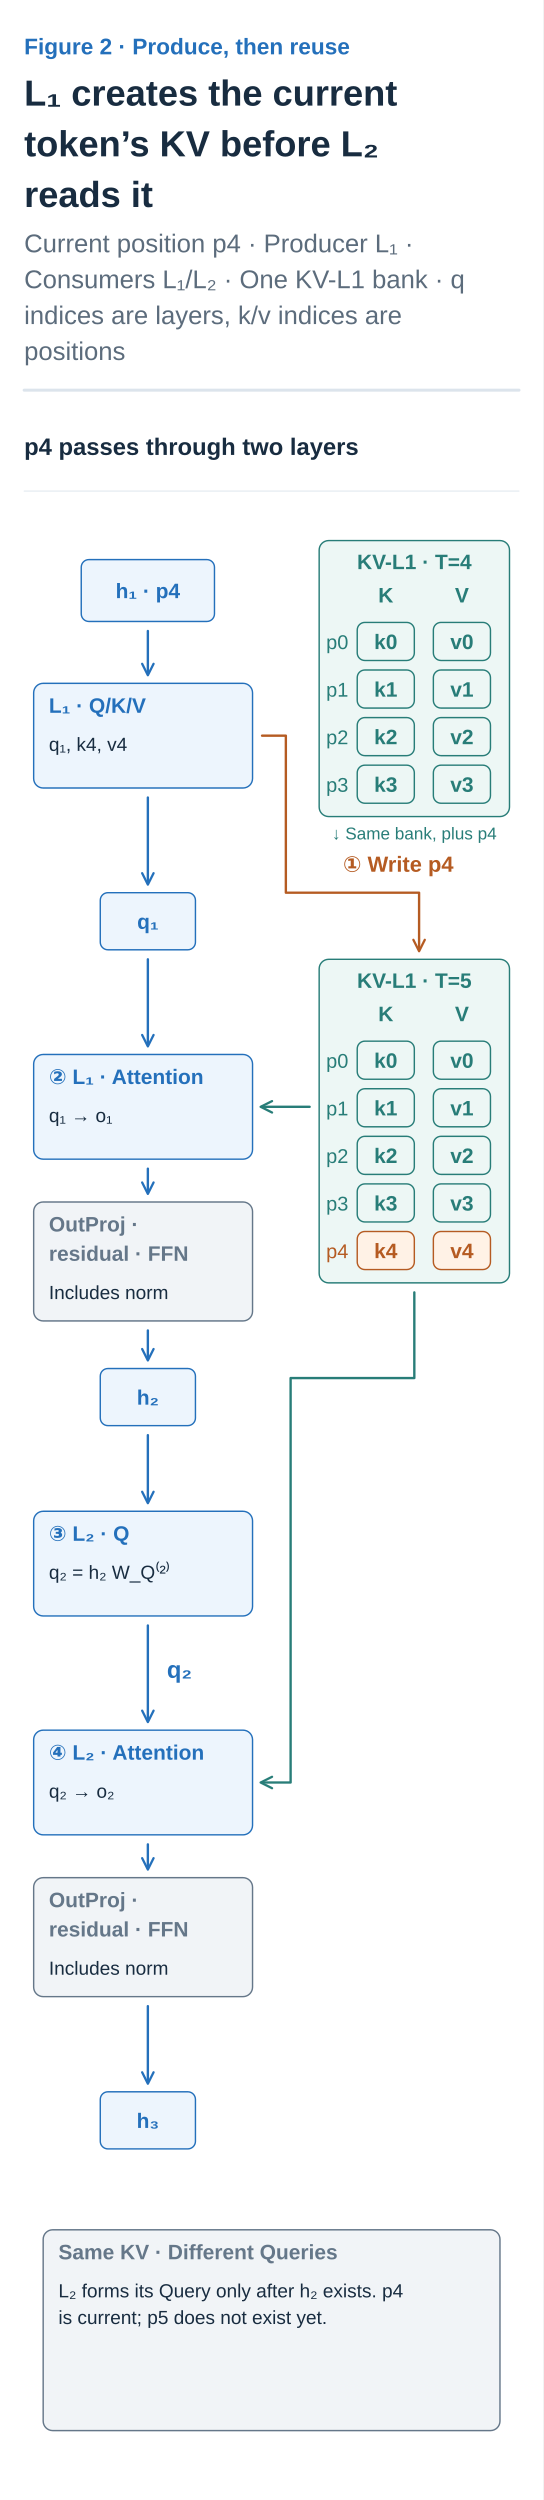
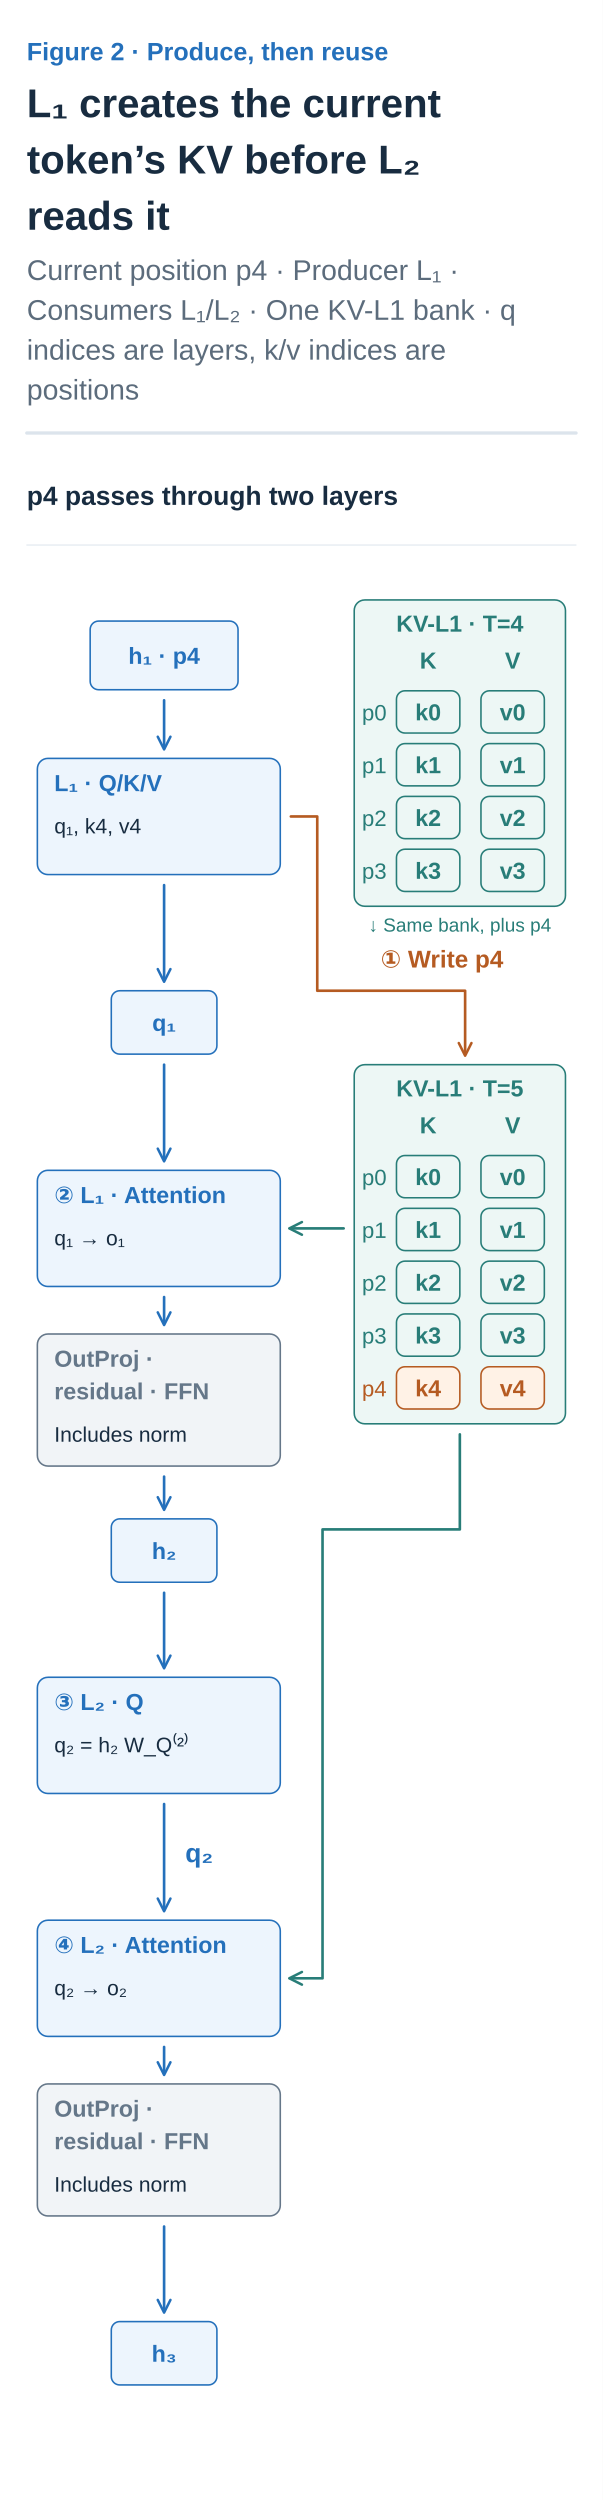
- <svg xmlns="http://www.w3.org/2000/svg" width="360" height="1657" viewBox="0 0 360 1657" role="img" aria-labelledby="title desc">
+ <svg xmlns="http://www.w3.org/2000/svg" width="360" height="1493" viewBox="0 0 360 1493" role="img" aria-labelledby="title desc">
  <defs>
    <marker id="arrow-ink" viewBox="0 0 10 10" refX="8" refY="5" markerWidth="6" markerHeight="6" orient="auto">
      <path d="M1 1 L9 5 L1 9" fill="none" stroke="#182C40" stroke-width="1.6" />
    </marker>
    <marker id="arrow-muted" viewBox="0 0 10 10" refX="8" refY="5" markerWidth="6" markerHeight="6" orient="auto">
      <path d="M1 1 L9 5 L1 9" fill="none" stroke="#5C6C7C" stroke-width="1.6" />
    </marker>
    <marker id="arrow-line" viewBox="0 0 10 10" refX="8" refY="5" markerWidth="6" markerHeight="6" orient="auto">
      <path d="M1 1 L9 5 L1 9" fill="none" stroke="#DCE4EC" stroke-width="1.6" />
    </marker>
    <marker id="arrow-paper" viewBox="0 0 10 10" refX="8" refY="5" markerWidth="6" markerHeight="6" orient="auto">
      <path d="M1 1 L9 5 L1 9" fill="none" stroke="#FFFFFF" stroke-width="1.6" />
    </marker>
    <marker id="arrow-blue" viewBox="0 0 10 10" refX="8" refY="5" markerWidth="6" markerHeight="6" orient="auto">
      <path d="M1 1 L9 5 L1 9" fill="none" stroke="#2470BB" stroke-width="1.6" />
    </marker>
    <marker id="arrow-teal" viewBox="0 0 10 10" refX="8" refY="5" markerWidth="6" markerHeight="6" orient="auto">
      <path d="M1 1 L9 5 L1 9" fill="none" stroke="#287D78" stroke-width="1.6" />
    </marker>
    <marker id="arrow-orange" viewBox="0 0 10 10" refX="8" refY="5" markerWidth="6" markerHeight="6" orient="auto">
      <path d="M1 1 L9 5 L1 9" fill="none" stroke="#B55B22" stroke-width="1.6" />
    </marker>
    <marker id="arrow-purple" viewBox="0 0 10 10" refX="8" refY="5" markerWidth="6" markerHeight="6" orient="auto">
      <path d="M1 1 L9 5 L1 9" fill="none" stroke="#7954A3" stroke-width="1.6" />
    </marker>
    <marker id="arrow-gray" viewBox="0 0 10 10" refX="8" refY="5" markerWidth="6" markerHeight="6" orient="auto">
      <path d="M1 1 L9 5 L1 9" fill="none" stroke="#657789" stroke-width="1.6" />
    </marker>
    <marker id="arrow-red" viewBox="0 0 10 10" refX="8" refY="5" markerWidth="6" markerHeight="6" orient="auto">
      <path d="M1 1 L9 5 L1 9" fill="none" stroke="#B34242" stroke-width="1.6" />
    </marker>
    <marker id="arrow-indigo" viewBox="0 0 10 10" refX="8" refY="5" markerWidth="6" markerHeight="6" orient="auto">
      <path d="M1 1 L9 5 L1 9" fill="none" stroke="#4C60A8" stroke-width="1.6" />
    </marker>
    <marker id="arrow-slate" viewBox="0 0 10 10" refX="8" refY="5" markerWidth="6" markerHeight="6" orient="auto">
      <path d="M1 1 L9 5 L1 9" fill="none" stroke="#8191A0" stroke-width="1.6" />
    </marker>
    <marker id="arrow-surface" viewBox="0 0 10 10" refX="8" refY="5" markerWidth="6" markerHeight="6" orient="auto">
      <path d="M1 1 L9 5 L1 9" fill="none" stroke="#F8FAFC" stroke-width="1.6" />
    </marker>
  </defs>
  <style>text{font-family:Arial,"Apple SD Gothic Neo","Noto Sans KR",sans-serif}text[font-family]{font-family:Menlo,Consolas,monospace}path{stroke-linecap:round;stroke-linejoin:round}</style>
  <rect width="100%" height="100%" fill="white" />
  <text x="16" y="36" fill="#2470BB" font-size="15" font-weight="600" text-anchor="start" data-max-width="328">Figure 2 · Produce, then reuse</text>
  <text x="16" y="70" fill="#182C40" font-size="24" font-weight="700" text-anchor="start" data-max-width="328">L₁ creates the current</text>
  <text x="16" y="103.6" fill="#182C40" font-size="24" font-weight="700" text-anchor="start" data-max-width="328">token’s KV before L₂</text>
  <text x="16" y="137.2" fill="#182C40" font-size="24" font-weight="700" text-anchor="start" data-max-width="328">reads it</text>
  <text x="16" y="167.2" fill="#5C6C7C" font-size="17" font-weight="400" text-anchor="start" data-max-width="328">Current position p4 · Producer L₁ ·</text>
  <text x="16" y="191" fill="#5C6C7C" font-size="17" font-weight="400" text-anchor="start" data-max-width="328">Consumers L₁/L₂ · One KV-L1 bank · q</text>
  <text x="16" y="214.8" fill="#5C6C7C" font-size="17" font-weight="400" text-anchor="start" data-max-width="328">indices are layers, k/v indices are</text>
  <text x="16" y="238.6" fill="#5C6C7C" font-size="17" font-weight="400" text-anchor="start" data-max-width="328">positions</text>
  <path d="M16,258.6 H344" stroke="#DCE4EC" stroke-width="2" />
  <g transform="translate(16 282.6) scale(0.6307692)" data-panel="1">
    <text x="0" y="30" fill="#182C40" font-size="25" font-weight="600" text-anchor="start" data-max-width="520">p4 passes through two layers</text>
    <path d="M0 68 L520 68" stroke="#DCE4EC" stroke-width="1" fill="none" />
    <rect x="310" y="120" width="200" height="290" rx="10" fill="#EDF7F5" stroke="#287D78" stroke-width="1.5" />
    <text x="410" y="150" fill="#287D78" font-size="22" font-weight="600" text-anchor="middle" data-max-width="194">KV-L1 · T=4</text>
    <text x="380" y="185" fill="#287D78" font-size="22" font-weight="600" text-anchor="middle" data-max-width="65">K</text>
    <text x="460" y="185" fill="#287D78" font-size="22" font-weight="600" text-anchor="middle" data-max-width="65">V</text>
    <text x="329" y="234" fill="#287D78" font-size="21" font-weight="400" text-anchor="middle" data-max-width="36">p0</text>
    <rect x="350" y="206" width="60" height="40" rx="8" fill="#EDF7F5" stroke="#287D78" stroke-width="1.5" />
    <text x="380" y="234" fill="#287D78" font-size="22" font-weight="600" text-anchor="middle" data-max-width="48">k0</text>
    <rect x="430" y="206" width="60" height="40" rx="8" fill="#EDF7F5" stroke="#287D78" stroke-width="1.5" />
    <text x="460" y="234" fill="#287D78" font-size="22" font-weight="600" text-anchor="middle" data-max-width="48">v0</text>
    <text x="329" y="284" fill="#287D78" font-size="21" font-weight="400" text-anchor="middle" data-max-width="36">p1</text>
    <rect x="350" y="256" width="60" height="40" rx="8" fill="#EDF7F5" stroke="#287D78" stroke-width="1.5" />
    <text x="380" y="284" fill="#287D78" font-size="22" font-weight="600" text-anchor="middle" data-max-width="48">k1</text>
    <rect x="430" y="256" width="60" height="40" rx="8" fill="#EDF7F5" stroke="#287D78" stroke-width="1.5" />
    <text x="460" y="284" fill="#287D78" font-size="22" font-weight="600" text-anchor="middle" data-max-width="48">v1</text>
    <text x="329" y="334" fill="#287D78" font-size="21" font-weight="400" text-anchor="middle" data-max-width="36">p2</text>
    <rect x="350" y="306" width="60" height="40" rx="8" fill="#EDF7F5" stroke="#287D78" stroke-width="1.5" />
    <text x="380" y="334" fill="#287D78" font-size="22" font-weight="600" text-anchor="middle" data-max-width="48">k2</text>
    <rect x="430" y="306" width="60" height="40" rx="8" fill="#EDF7F5" stroke="#287D78" stroke-width="1.5" />
    <text x="460" y="334" fill="#287D78" font-size="22" font-weight="600" text-anchor="middle" data-max-width="48">v2</text>
    <text x="329" y="384" fill="#287D78" font-size="21" font-weight="400" text-anchor="middle" data-max-width="36">p3</text>
    <rect x="350" y="356" width="60" height="40" rx="8" fill="#EDF7F5" stroke="#287D78" stroke-width="1.5" />
    <text x="380" y="384" fill="#287D78" font-size="22" font-weight="600" text-anchor="middle" data-max-width="48">k3</text>
    <rect x="430" y="356" width="60" height="40" rx="8" fill="#EDF7F5" stroke="#287D78" stroke-width="1.5" />
    <text x="460" y="384" fill="#287D78" font-size="22" font-weight="600" text-anchor="middle" data-max-width="48">v3</text>
    <rect x="310" y="560" width="200" height="340" rx="10" fill="#EDF7F5" stroke="#287D78" stroke-width="1.5" />
    <text x="410" y="590" fill="#287D78" font-size="22" font-weight="600" text-anchor="middle" data-max-width="194">KV-L1 · T=5</text>
    <text x="380" y="625" fill="#287D78" font-size="22" font-weight="600" text-anchor="middle" data-max-width="65">K</text>
    <text x="460" y="625" fill="#287D78" font-size="22" font-weight="600" text-anchor="middle" data-max-width="65">V</text>
    <text x="329" y="674" fill="#287D78" font-size="21" font-weight="400" text-anchor="middle" data-max-width="36">p0</text>
    <rect x="350" y="646" width="60" height="40" rx="8" fill="#EDF7F5" stroke="#287D78" stroke-width="1.5" />
    <text x="380" y="674" fill="#287D78" font-size="22" font-weight="600" text-anchor="middle" data-max-width="48">k0</text>
    <rect x="430" y="646" width="60" height="40" rx="8" fill="#EDF7F5" stroke="#287D78" stroke-width="1.5" />
    <text x="460" y="674" fill="#287D78" font-size="22" font-weight="600" text-anchor="middle" data-max-width="48">v0</text>
    <text x="329" y="724" fill="#287D78" font-size="21" font-weight="400" text-anchor="middle" data-max-width="36">p1</text>
    <rect x="350" y="696" width="60" height="40" rx="8" fill="#EDF7F5" stroke="#287D78" stroke-width="1.5" />
    <text x="380" y="724" fill="#287D78" font-size="22" font-weight="600" text-anchor="middle" data-max-width="48">k1</text>
    <rect x="430" y="696" width="60" height="40" rx="8" fill="#EDF7F5" stroke="#287D78" stroke-width="1.5" />
    <text x="460" y="724" fill="#287D78" font-size="22" font-weight="600" text-anchor="middle" data-max-width="48">v1</text>
    <text x="329" y="774" fill="#287D78" font-size="21" font-weight="400" text-anchor="middle" data-max-width="36">p2</text>
    <rect x="350" y="746" width="60" height="40" rx="8" fill="#EDF7F5" stroke="#287D78" stroke-width="1.5" />
    <text x="380" y="774" fill="#287D78" font-size="22" font-weight="600" text-anchor="middle" data-max-width="48">k2</text>
    <rect x="430" y="746" width="60" height="40" rx="8" fill="#EDF7F5" stroke="#287D78" stroke-width="1.5" />
    <text x="460" y="774" fill="#287D78" font-size="22" font-weight="600" text-anchor="middle" data-max-width="48">v2</text>
    <text x="329" y="824" fill="#287D78" font-size="21" font-weight="400" text-anchor="middle" data-max-width="36">p3</text>
    <rect x="350" y="796" width="60" height="40" rx="8" fill="#EDF7F5" stroke="#287D78" stroke-width="1.5" />
    <text x="380" y="824" fill="#287D78" font-size="22" font-weight="600" text-anchor="middle" data-max-width="48">k3</text>
    <rect x="430" y="796" width="60" height="40" rx="8" fill="#EDF7F5" stroke="#287D78" stroke-width="1.5" />
    <text x="460" y="824" fill="#287D78" font-size="22" font-weight="600" text-anchor="middle" data-max-width="48">v3</text>
    <text x="329" y="874" fill="#B55B22" font-size="21" font-weight="400" text-anchor="middle" data-max-width="36">p4</text>
    <rect x="350" y="846" width="60" height="40" rx="8" fill="#FFF2E6" stroke="#B55B22" stroke-width="1.5" />
    <text x="380" y="874" fill="#B55B22" font-size="22" font-weight="600" text-anchor="middle" data-max-width="48">k4</text>
    <rect x="430" y="846" width="60" height="40" rx="8" fill="#FFF2E6" stroke="#B55B22" stroke-width="1.5" />
    <text x="460" y="874" fill="#B55B22" font-size="22" font-weight="600" text-anchor="middle" data-max-width="48">v4</text>
    <text x="410" y="434" fill="#287D78" font-size="18" font-weight="400" text-anchor="middle" data-max-width="210">↓ Same bank, plus p4</text>
    <rect x="60" y="140" width="140" height="65" rx="8" fill="#EDF5FD" stroke="#2470BB" stroke-width="1.5" />
    <text x="130" y="180.5" fill="#2470BB" font-size="22" font-weight="600" text-anchor="middle" data-max-width="128">h₁ · p4</text>
    <path d="M130 215 L130 260" stroke="#2470BB" stroke-width="2.5" fill="none" marker-end="url(#arrow-blue)" />
    <g data-container="true">
      <rect x="10" y="270" width="230" height="110" rx="10" fill="#EDF5FD" stroke="#2470BB" stroke-width="1.5" />
      <text x="26" y="301" fill="#2470BB" font-size="22" font-weight="600" text-anchor="start" data-max-width="198">L₁ · Q/K/V</text>
      <text x="26" y="341" fill="#182C40" font-size="20" font-weight="400" text-anchor="start" data-max-width="198">q₁, k4, v4</text>
    </g>
    <path d="M250 325 H275 V490 H415 V550" stroke="#B55B22" stroke-width="2.5" fill="none" marker-end="url(#arrow-orange)" />
    <text x="335" y="468" fill="#B55B22" font-size="23" font-weight="600" text-anchor="start" data-max-width="185">① Write p4</text>
    <path d="M130 390 L130 480" stroke="#2470BB" stroke-width="2.5" fill="none" marker-end="url(#arrow-blue)" />
    <rect x="80" y="490" width="100" height="60" rx="8" fill="#EDF5FD" stroke="#2470BB" stroke-width="1.5" />
    <text x="130" y="528" fill="#2470BB" font-size="22" font-weight="600" text-anchor="middle" data-max-width="88">q₁</text>
    <path d="M130 560 L130 650" stroke="#2470BB" stroke-width="2.5" fill="none" marker-end="url(#arrow-blue)" />
    <g data-container="true">
      <rect x="10" y="660" width="230" height="110" rx="10" fill="#EDF5FD" stroke="#2470BB" stroke-width="1.5" />
      <text x="26" y="691" fill="#2470BB" font-size="22" font-weight="600" text-anchor="start" data-max-width="198">② L₁ · Attention</text>
      <text x="26" y="731" fill="#182C40" font-size="20" font-weight="400" text-anchor="start" data-max-width="198">q₁ → o₁</text>
    </g>
    <path d="M300 715 L250 715" stroke="#287D78" stroke-width="2.5" fill="none" marker-end="url(#arrow-teal)" />
    <path d="M130 780 L130 805" stroke="#2470BB" stroke-width="2.5" fill="none" marker-end="url(#arrow-blue)" />
    <g data-container="true">
      <rect x="10" y="815" width="230" height="125" rx="10" fill="#F1F4F7" stroke="#657789" stroke-width="1.5" />
      <text x="26" y="846" fill="#657789" font-size="22" font-weight="600" text-anchor="start" data-max-width="198">OutProj ·</text>
      <text x="26" y="876.8" fill="#657789" font-size="22" font-weight="600" text-anchor="start" data-max-width="198">residual · FFN</text>
      <text x="26" y="917" fill="#182C40" font-size="20" font-weight="400" text-anchor="start" data-max-width="198">Includes norm</text>
    </g>
    <path d="M130 950 L130 980" stroke="#2470BB" stroke-width="2.5" fill="none" marker-end="url(#arrow-blue)" />
    <rect x="80" y="990" width="100" height="60" rx="8" fill="#EDF5FD" stroke="#2470BB" stroke-width="1.5" />
    <text x="130" y="1028" fill="#2470BB" font-size="22" font-weight="600" text-anchor="middle" data-max-width="88">h₂</text>
    <path d="M130 1060 L130 1130" stroke="#2470BB" stroke-width="2.5" fill="none" marker-end="url(#arrow-blue)" />
    <g data-container="true">
      <rect x="10" y="1140" width="230" height="110" rx="10" fill="#EDF5FD" stroke="#2470BB" stroke-width="1.5" />
      <text x="26" y="1171" fill="#2470BB" font-size="22" font-weight="600" text-anchor="start" data-max-width="198">③ L₂ · Q</text>
      <text x="26" y="1211" fill="#182C40" font-size="20" font-weight="400" text-anchor="start" data-max-width="198">q₂ = h₂ W_Q⁽²⁾</text>
    </g>
    <path d="M130 1260 L130 1360" stroke="#2470BB" stroke-width="2.5" fill="none" marker-end="url(#arrow-blue)" />
    <text x="150" y="1315" fill="#2470BB" font-size="25" font-weight="600" text-anchor="start" data-max-width="100">q₂</text>
    <g data-container="true">
      <rect x="10" y="1370" width="230" height="110" rx="10" fill="#EDF5FD" stroke="#2470BB" stroke-width="1.5" />
      <text x="26" y="1401" fill="#2470BB" font-size="22" font-weight="600" text-anchor="start" data-max-width="198">④ L₂ · Attention</text>
      <text x="26" y="1441" fill="#182C40" font-size="20" font-weight="400" text-anchor="start" data-max-width="198">q₂ → o₂</text>
    </g>
    <path d="M410 910 V1000 H280 V1425 H250" stroke="#287D78" stroke-width="2.5" fill="none" marker-end="url(#arrow-teal)" />
    <path d="M130 1490 L130 1515" stroke="#2470BB" stroke-width="2.5" fill="none" marker-end="url(#arrow-blue)" />
    <g data-container="true">
      <rect x="10" y="1525" width="230" height="125" rx="10" fill="#F1F4F7" stroke="#657789" stroke-width="1.5" />
      <text x="26" y="1556" fill="#657789" font-size="22" font-weight="600" text-anchor="start" data-max-width="198">OutProj ·</text>
      <text x="26" y="1586.8" fill="#657789" font-size="22" font-weight="600" text-anchor="start" data-max-width="198">residual · FFN</text>
      <text x="26" y="1627" fill="#182C40" font-size="20" font-weight="400" text-anchor="start" data-max-width="198">Includes norm</text>
    </g>
    <path d="M130 1660 L130 1740" stroke="#2470BB" stroke-width="2.5" fill="none" marker-end="url(#arrow-blue)" />
    <rect x="80" y="1750" width="100" height="60" rx="8" fill="#EDF5FD" stroke="#2470BB" stroke-width="1.5" />
    <text x="130" y="1788" fill="#2470BB" font-size="22" font-weight="600" text-anchor="middle" data-max-width="88">h₃</text>
-     <g data-container="true">
-       <rect x="20" y="1895" width="480" height="211" rx="10" fill="#F1F4F7" stroke="#657789" stroke-width="1.5" />
-       <text x="36" y="1926" fill="#657789" font-size="22" font-weight="600" text-anchor="start" data-max-width="448">Same KV · Different Queries</text>
-       <text x="36" y="1966" fill="#182C40" font-size="20" font-weight="400" text-anchor="start" data-max-width="448">L₂ forms its Query only after h₂ exists. p4</text>
-       <text x="36" y="1994" fill="#182C40" font-size="20" font-weight="400" text-anchor="start" data-max-width="448">is current; p5 does not exist yet.</text>
-     </g>
  </g>
</svg>
